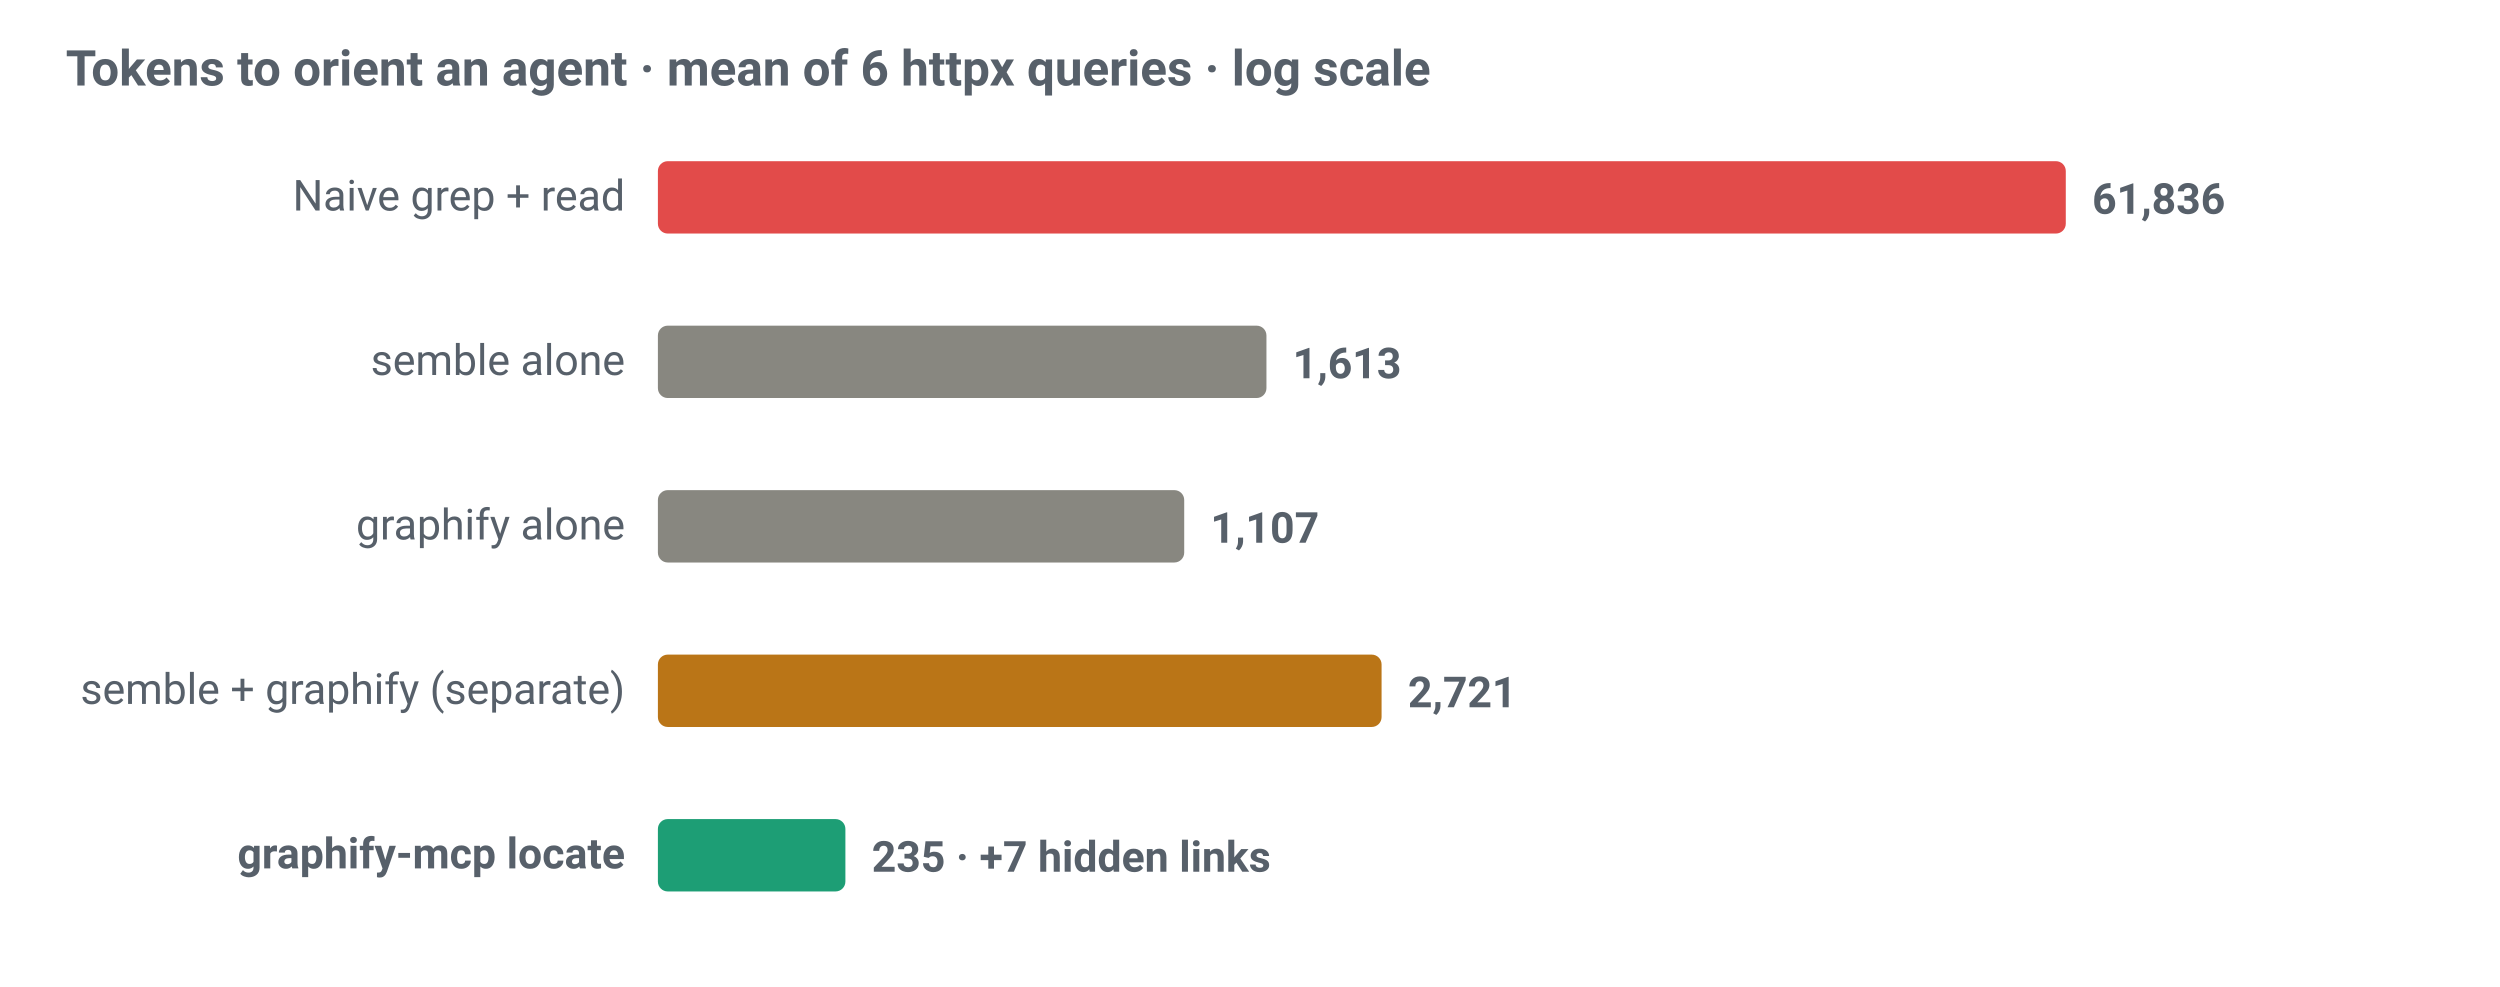
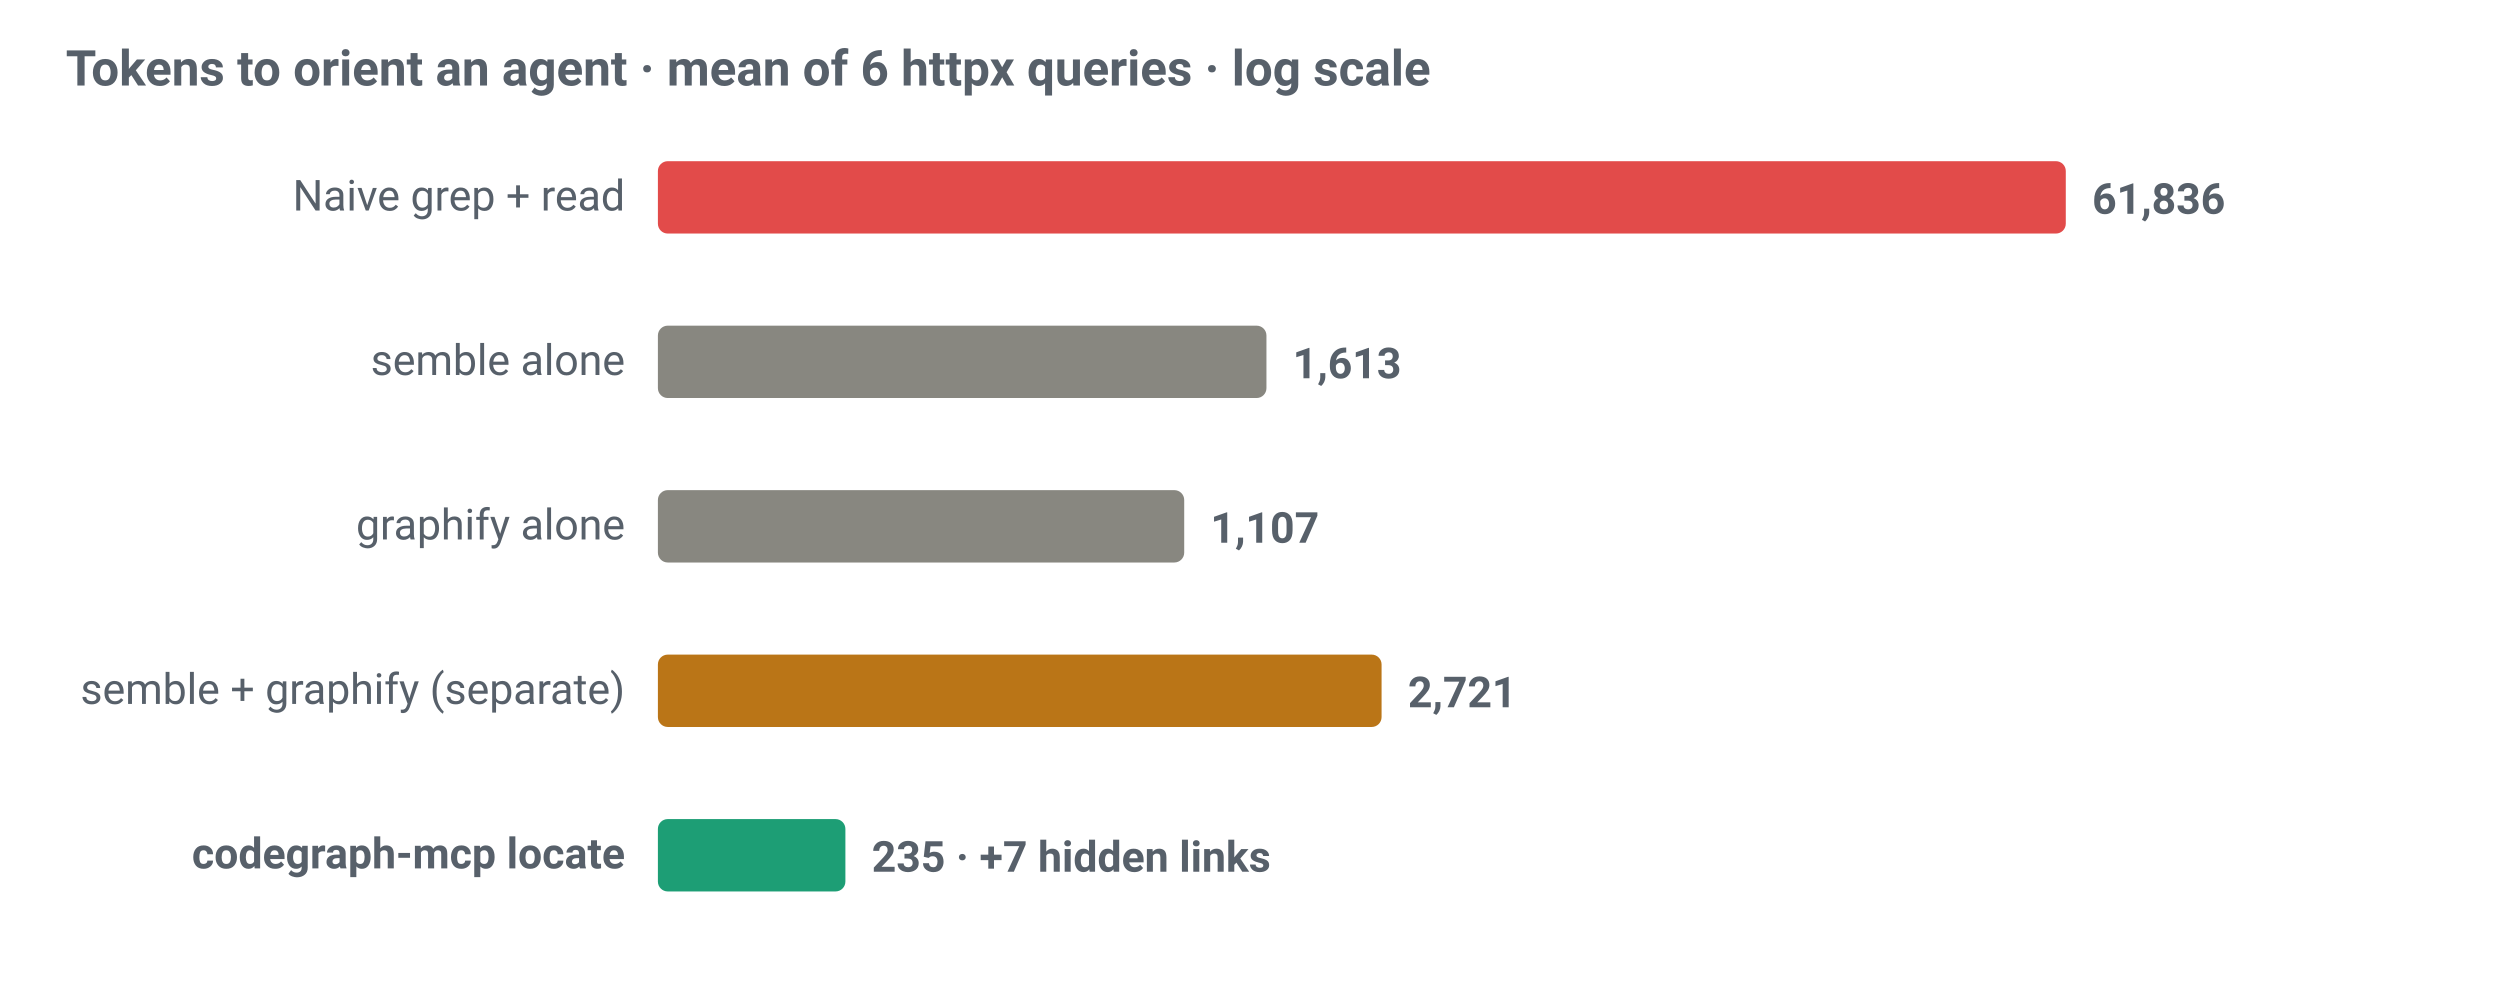
- <svg xmlns="http://www.w3.org/2000/svg" viewBox="0 0 760 300" font-family="-apple-system,Segoe UI,Roboto,Helvetica,Arial,sans-serif" role="img" aria-label="Mean tokens to orient an agent across six httpx queries: naive grep and read 61,836; semble alone 1,613; graphify alone 1,107; semble plus graphify separately 2,721; graphify-mcp locate 235.">
+ <svg xmlns="http://www.w3.org/2000/svg" viewBox="0 0 760 300" font-family="-apple-system,Segoe UI,Roboto,Helvetica,Arial,sans-serif" role="img" aria-label="Mean tokens to orient an agent across six httpx queries: naive grep and read 61,836; semble alone 1,613; graphify alone 1,107; semble plus graphify separately 2,721; codegraph-mcp locate 235.">
  <style>
    text { fill: #57606a; }
    .v { font-weight: 600; }
    @media (prefers-color-scheme: dark) { text { fill: #8b949e; } }
  </style>
  <text x="20" y="26" font-size="15" font-weight="600">Tokens to orient an agent · mean of 6 httpx queries · log scale</text>
  <text x="190" y="64" font-size="13" text-anchor="end">Naive grep + read</text>
  <rect x="200" y="49" width="428" height="22" rx="3" fill="#e24b4a" />
  <text x="636" y="65" font-size="13" class="v">61,836</text>
  <text x="190" y="114" font-size="13" text-anchor="end">semble alone</text>
  <rect x="200" y="99" width="185" height="22" rx="3" fill="#888780" />
  <text x="393" y="115" font-size="13" class="v">1,613</text>
  <text x="190" y="164" font-size="13" text-anchor="end">graphify alone</text>
  <rect x="200" y="149" width="160" height="22" rx="3" fill="#888780" />
  <text x="368" y="165" font-size="13" class="v">1,107</text>
  <text x="190" y="214" font-size="13" text-anchor="end">semble + graphify (separate)</text>
  <rect x="200" y="199" width="220" height="22" rx="3" fill="#ba7517" />
  <text x="428" y="215" font-size="13" class="v">2,721</text>
-   <text x="190" y="264" font-size="13" text-anchor="end" font-weight="600">graphify-mcp locate</text>
+   <text x="190" y="264" font-size="13" text-anchor="end" font-weight="600">codegraph-mcp locate</text>
  <rect x="200" y="249" width="57" height="22" rx="3" fill="#1d9e75" />
  <text x="265" y="265" font-size="13" class="v">235  ·  +7 hidden links</text>
</svg>
